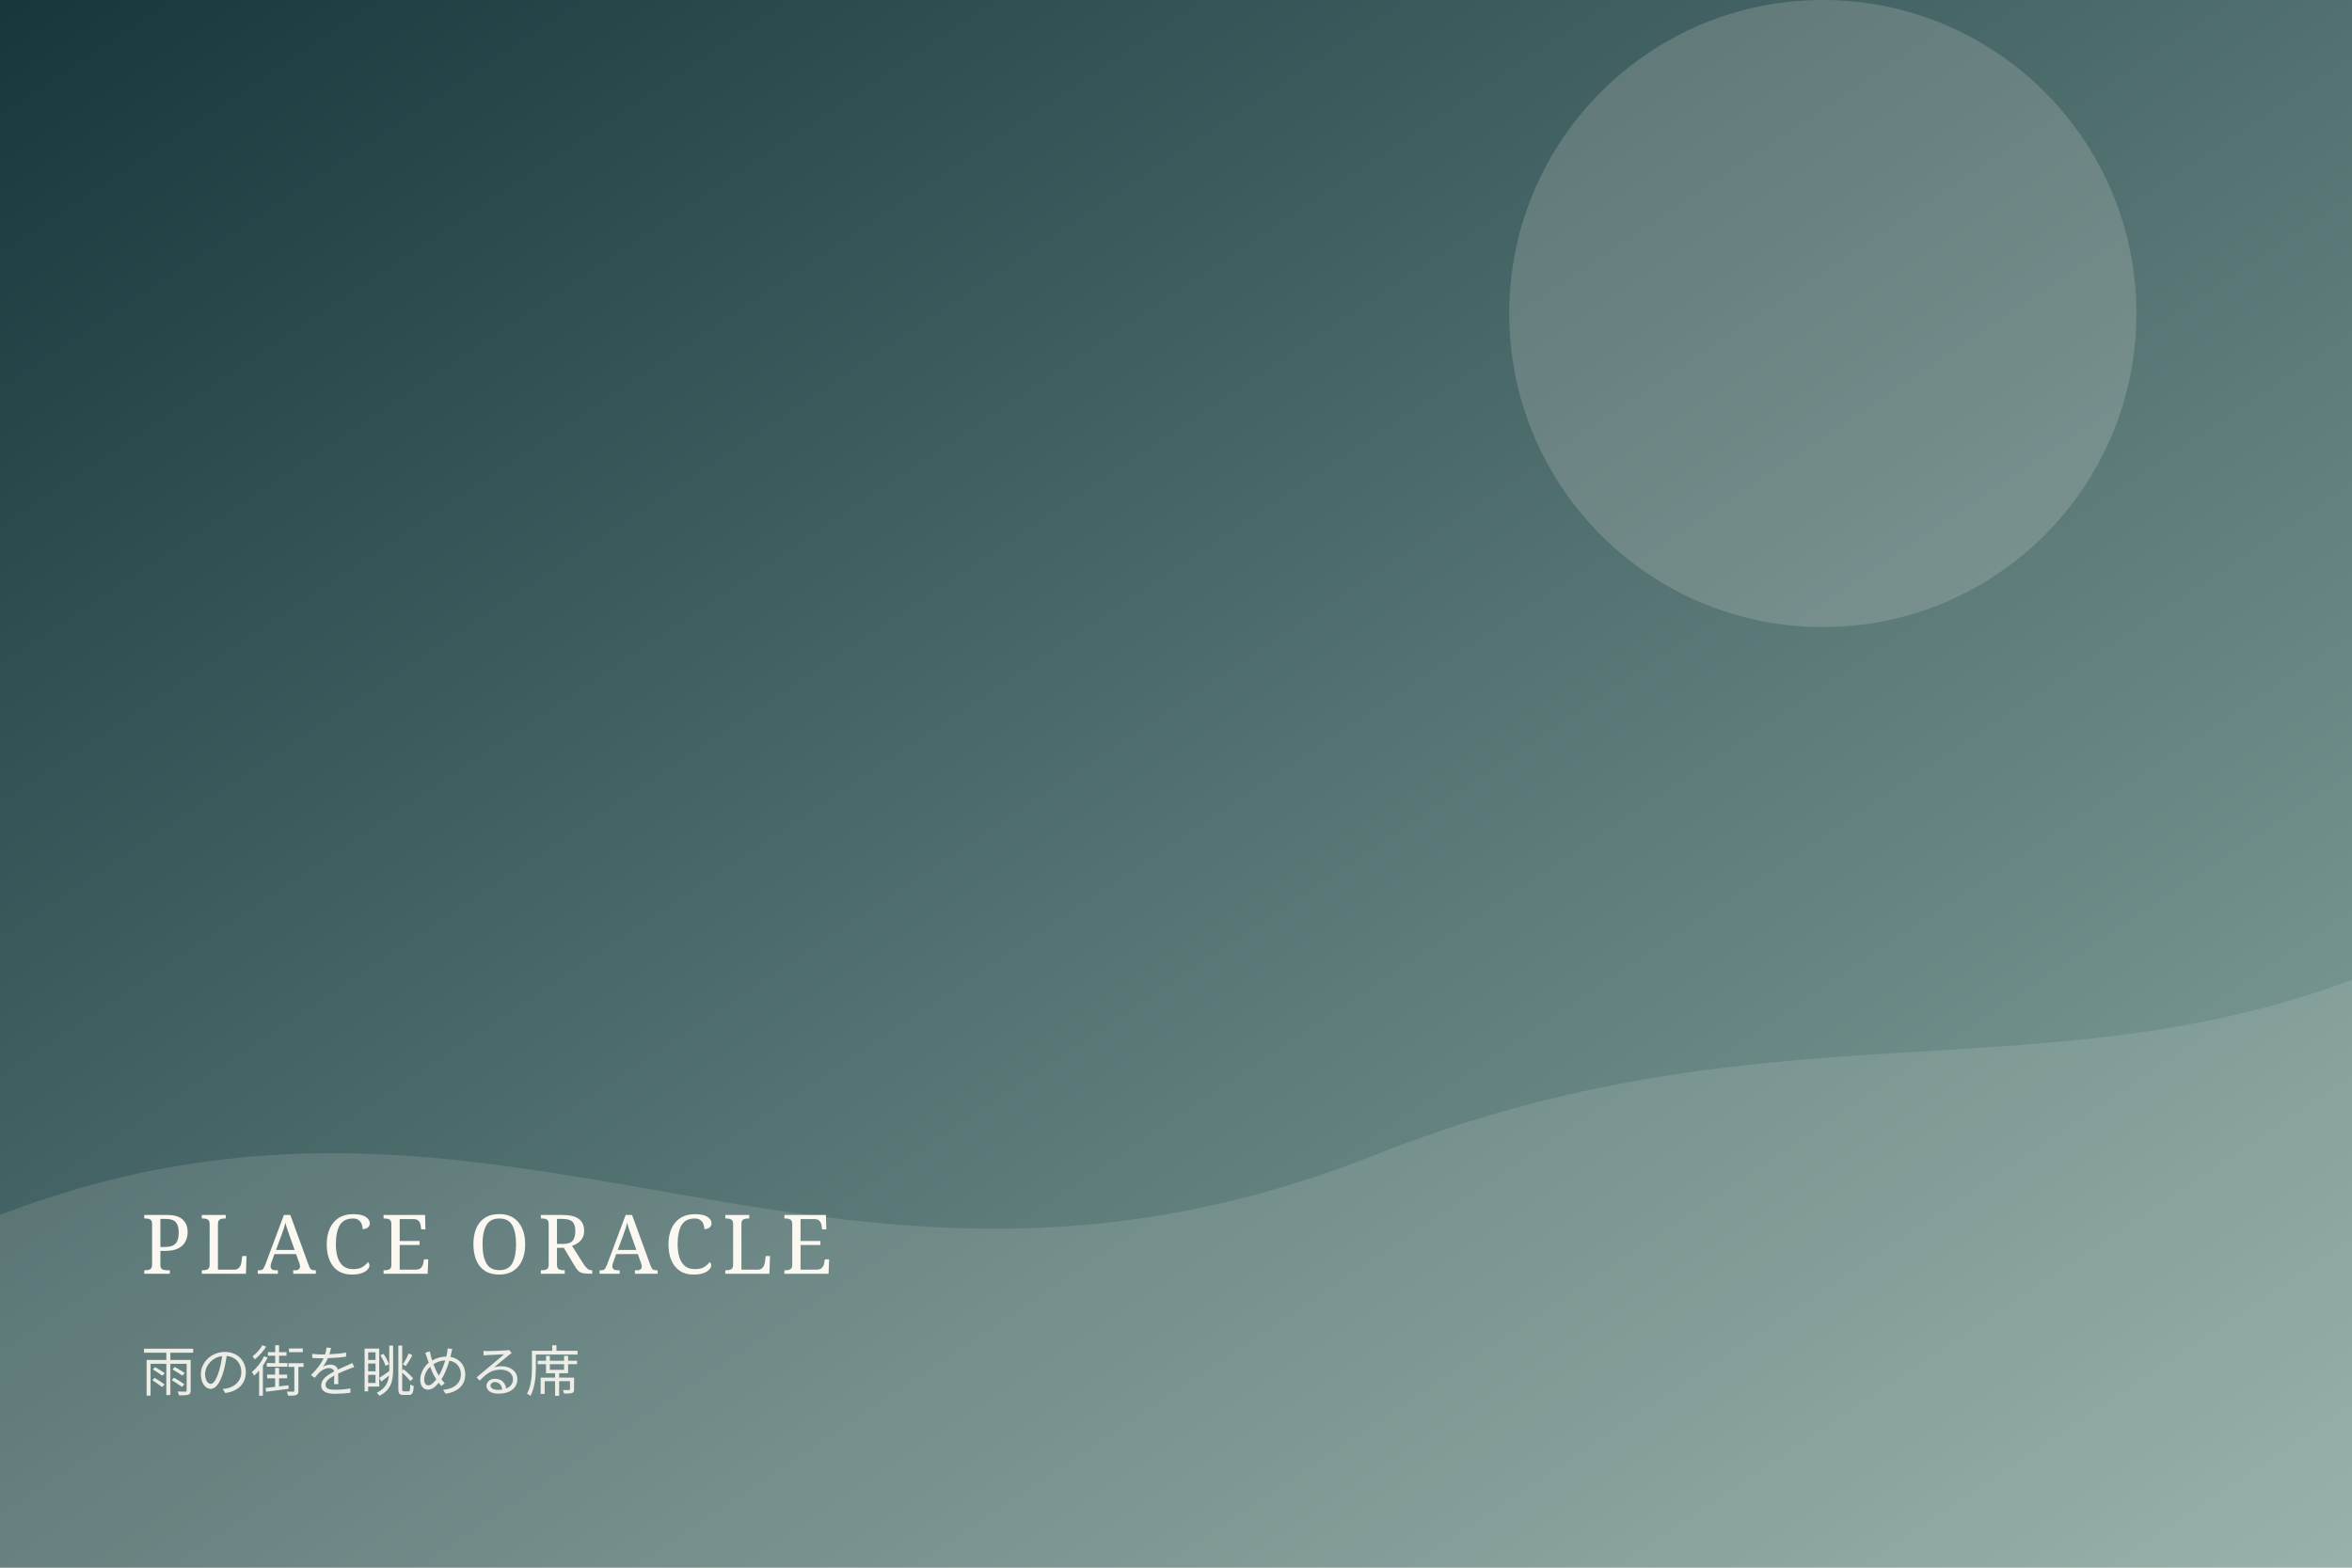
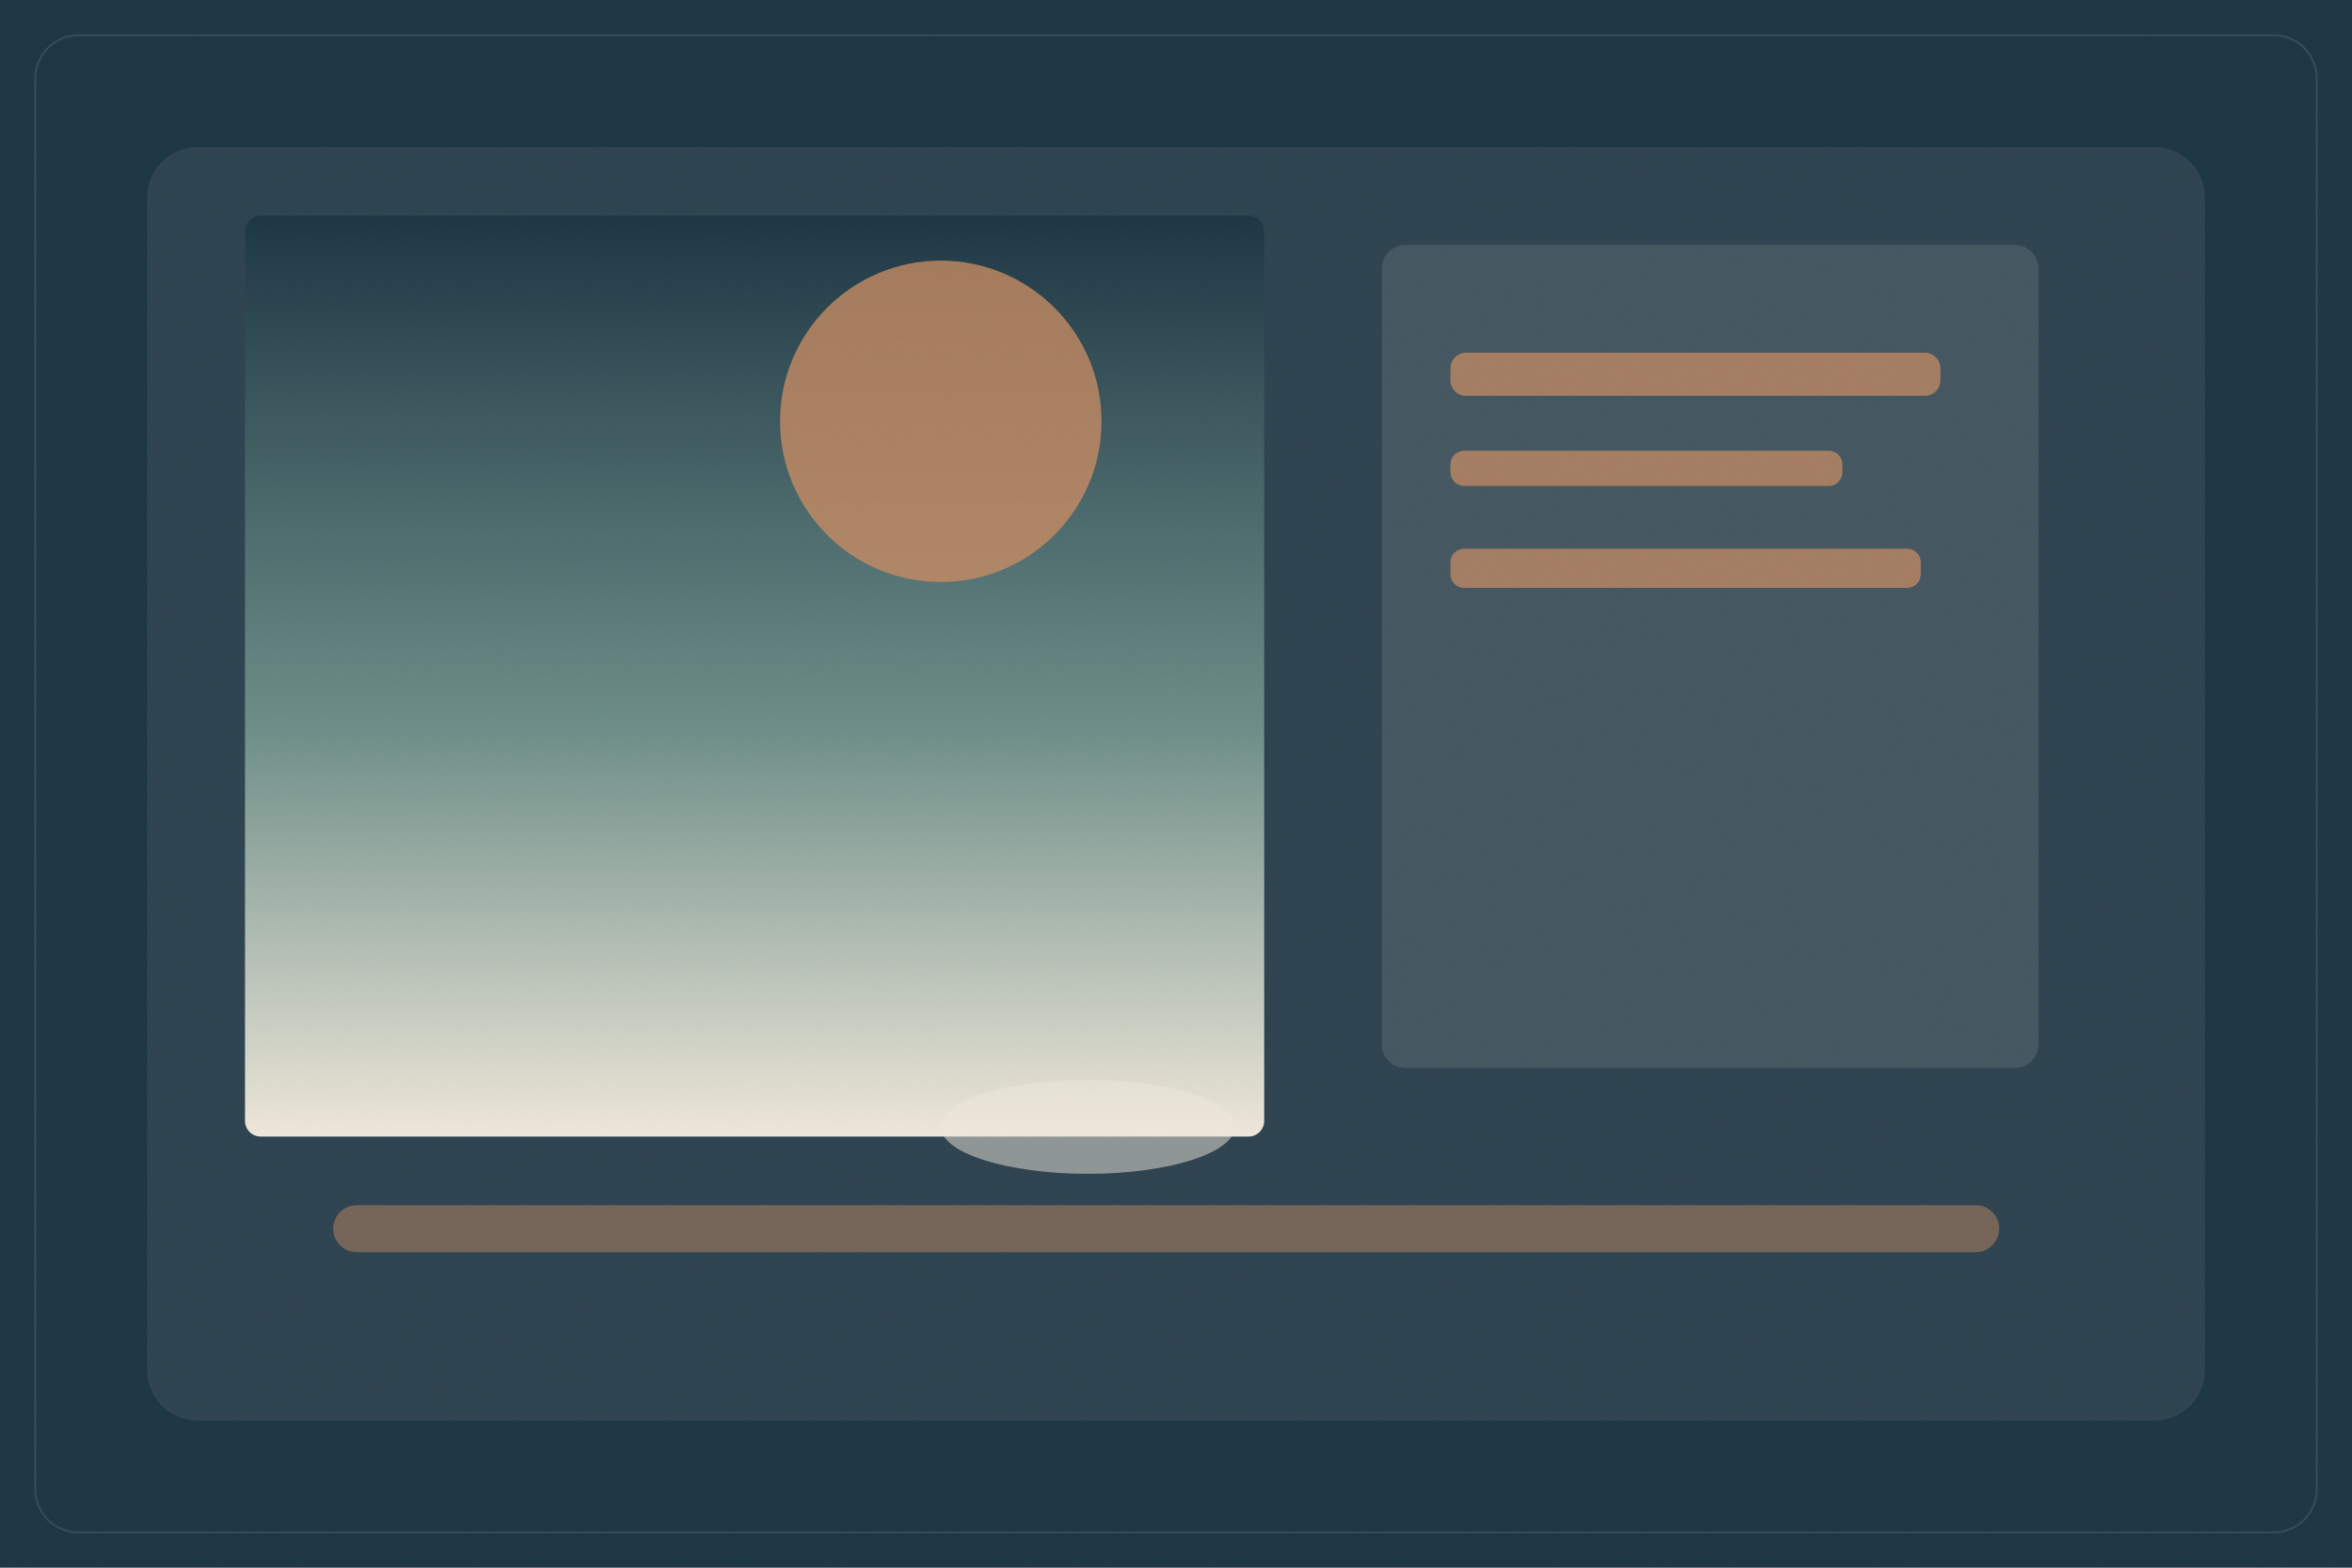
- <svg xmlns="http://www.w3.org/2000/svg" viewBox="0 0 1200 800" role="img" aria-label="雨の街を眺める席">
+ <svg xmlns="http://www.w3.org/2000/svg" viewBox="0 0 1200 800" role="img" aria-label="喫茶店の窓から雨の街を眺める席">
  <defs>
-     <linearGradient id="g" x1="0" y1="0" x2="1" y2="1">
-       <stop offset="0" stop-color="#17363c" />
-       <stop offset="1" stop-color="#8aa9a2" />
+     <linearGradient id="s" x2="0" y2="1">
+       <stop stop-color="#1d3644" />
+       <stop offset=".56" stop-color="#6e8e88" />
+       <stop offset="1" stop-color="#eee7d9" />
    </linearGradient>
+     <linearGradient id="w" x2="0" y2="1">
+       <stop stop-color="#6e8e88" />
+       <stop offset="1" stop-color="#1d3644" />
+     </linearGradient>
+     <filter id="g">
+       <feTurbulence type="fractalNoise" baseFrequency=".8" numOctaves="2" seed="24" />
+       <feComponentTransfer>
+         <feFuncA type="table" tableValues="0 .035" />
+       </feComponentTransfer>
+     </filter>
  </defs>
-   <rect width="1200" height="800" fill="url(#g)" />
-   <circle cx="930" cy="160" r="160" fill="#f4f0e7" opacity=".18" />
-   <path d="M0 620 C260 520 420 700 700 590 C900 510 1040 560 1200 500 L1200 800 L0 800 Z" fill="#f4f0e7" opacity=".14" />
-   <text x="72" y="650" fill="#fbf8f1" font-family="serif" font-size="42" letter-spacing="4">PLACE ORACLE</text>
-   <text x="72" y="710" fill="#fbf8f1" font-family="sans-serif" font-size="28" opacity=".9">雨の街を眺める席</text>
+   <rect width="1200" height="800" fill="#1d3644" />
+   <rect x="75" y="75" width="1050" height="650" rx="26" fill="#eee7d9" opacity=".08" />
+   <rect x="125" y="110" width="520" height="470" rx="8" fill="url(#s)" />
+   <circle cx="480" cy="215" r="82" fill="#c98c63" opacity=".78" />
+   <rect x="705" y="125" width="335" height="420" rx="12" fill="#eee7d9" opacity=".12" />
+   <g fill="#c98c63" opacity=".72">
+     <rect x="740" y="180" width="250" height="22" rx="8" />
+     <rect x="740" y="230" width="200" height="18" rx="7" />
+     <rect x="740" y="280" width="240" height="20" rx="7" />
+   </g>
+   <rect x="170" y="615" width="850" height="24" rx="12" fill="#c98c63" opacity=".46" />
+   <ellipse cx="555" cy="575" rx="75" ry="24" fill="#eee7d9" opacity=".5" />
+   <rect width="1200" height="800" filter="url(#g)" opacity=".4" />
+   <rect x="18" y="18" width="1164" height="764" rx="22" fill="none" stroke="#eee7d9" stroke-opacity=".12" />
</svg>
